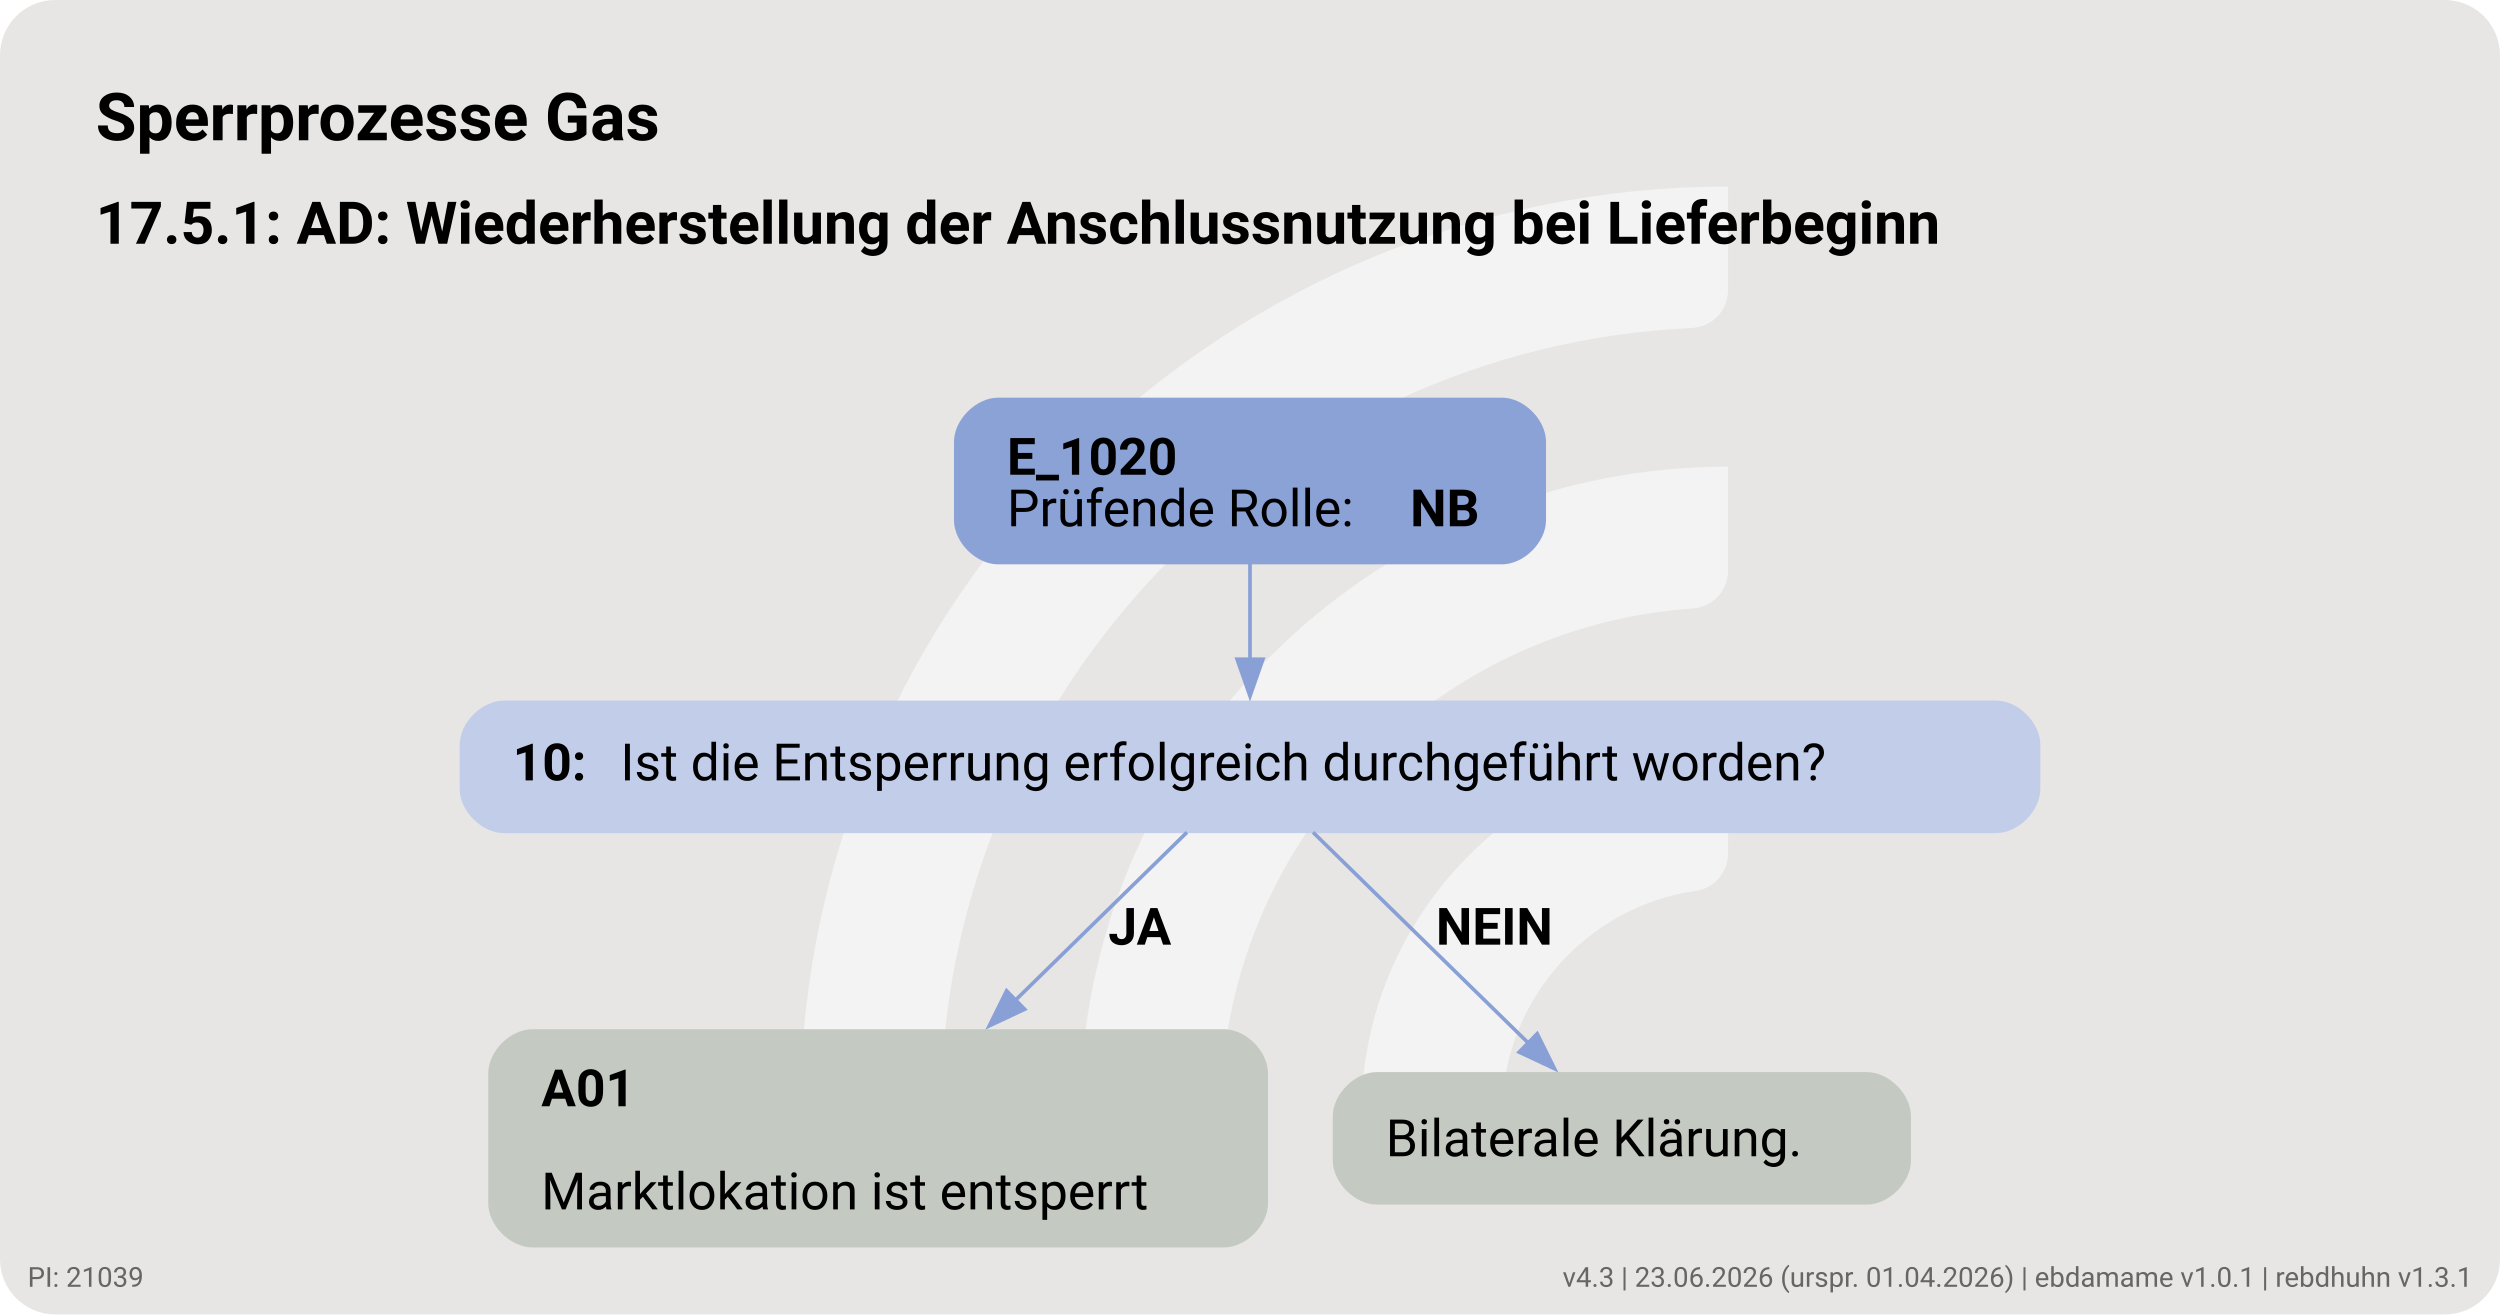
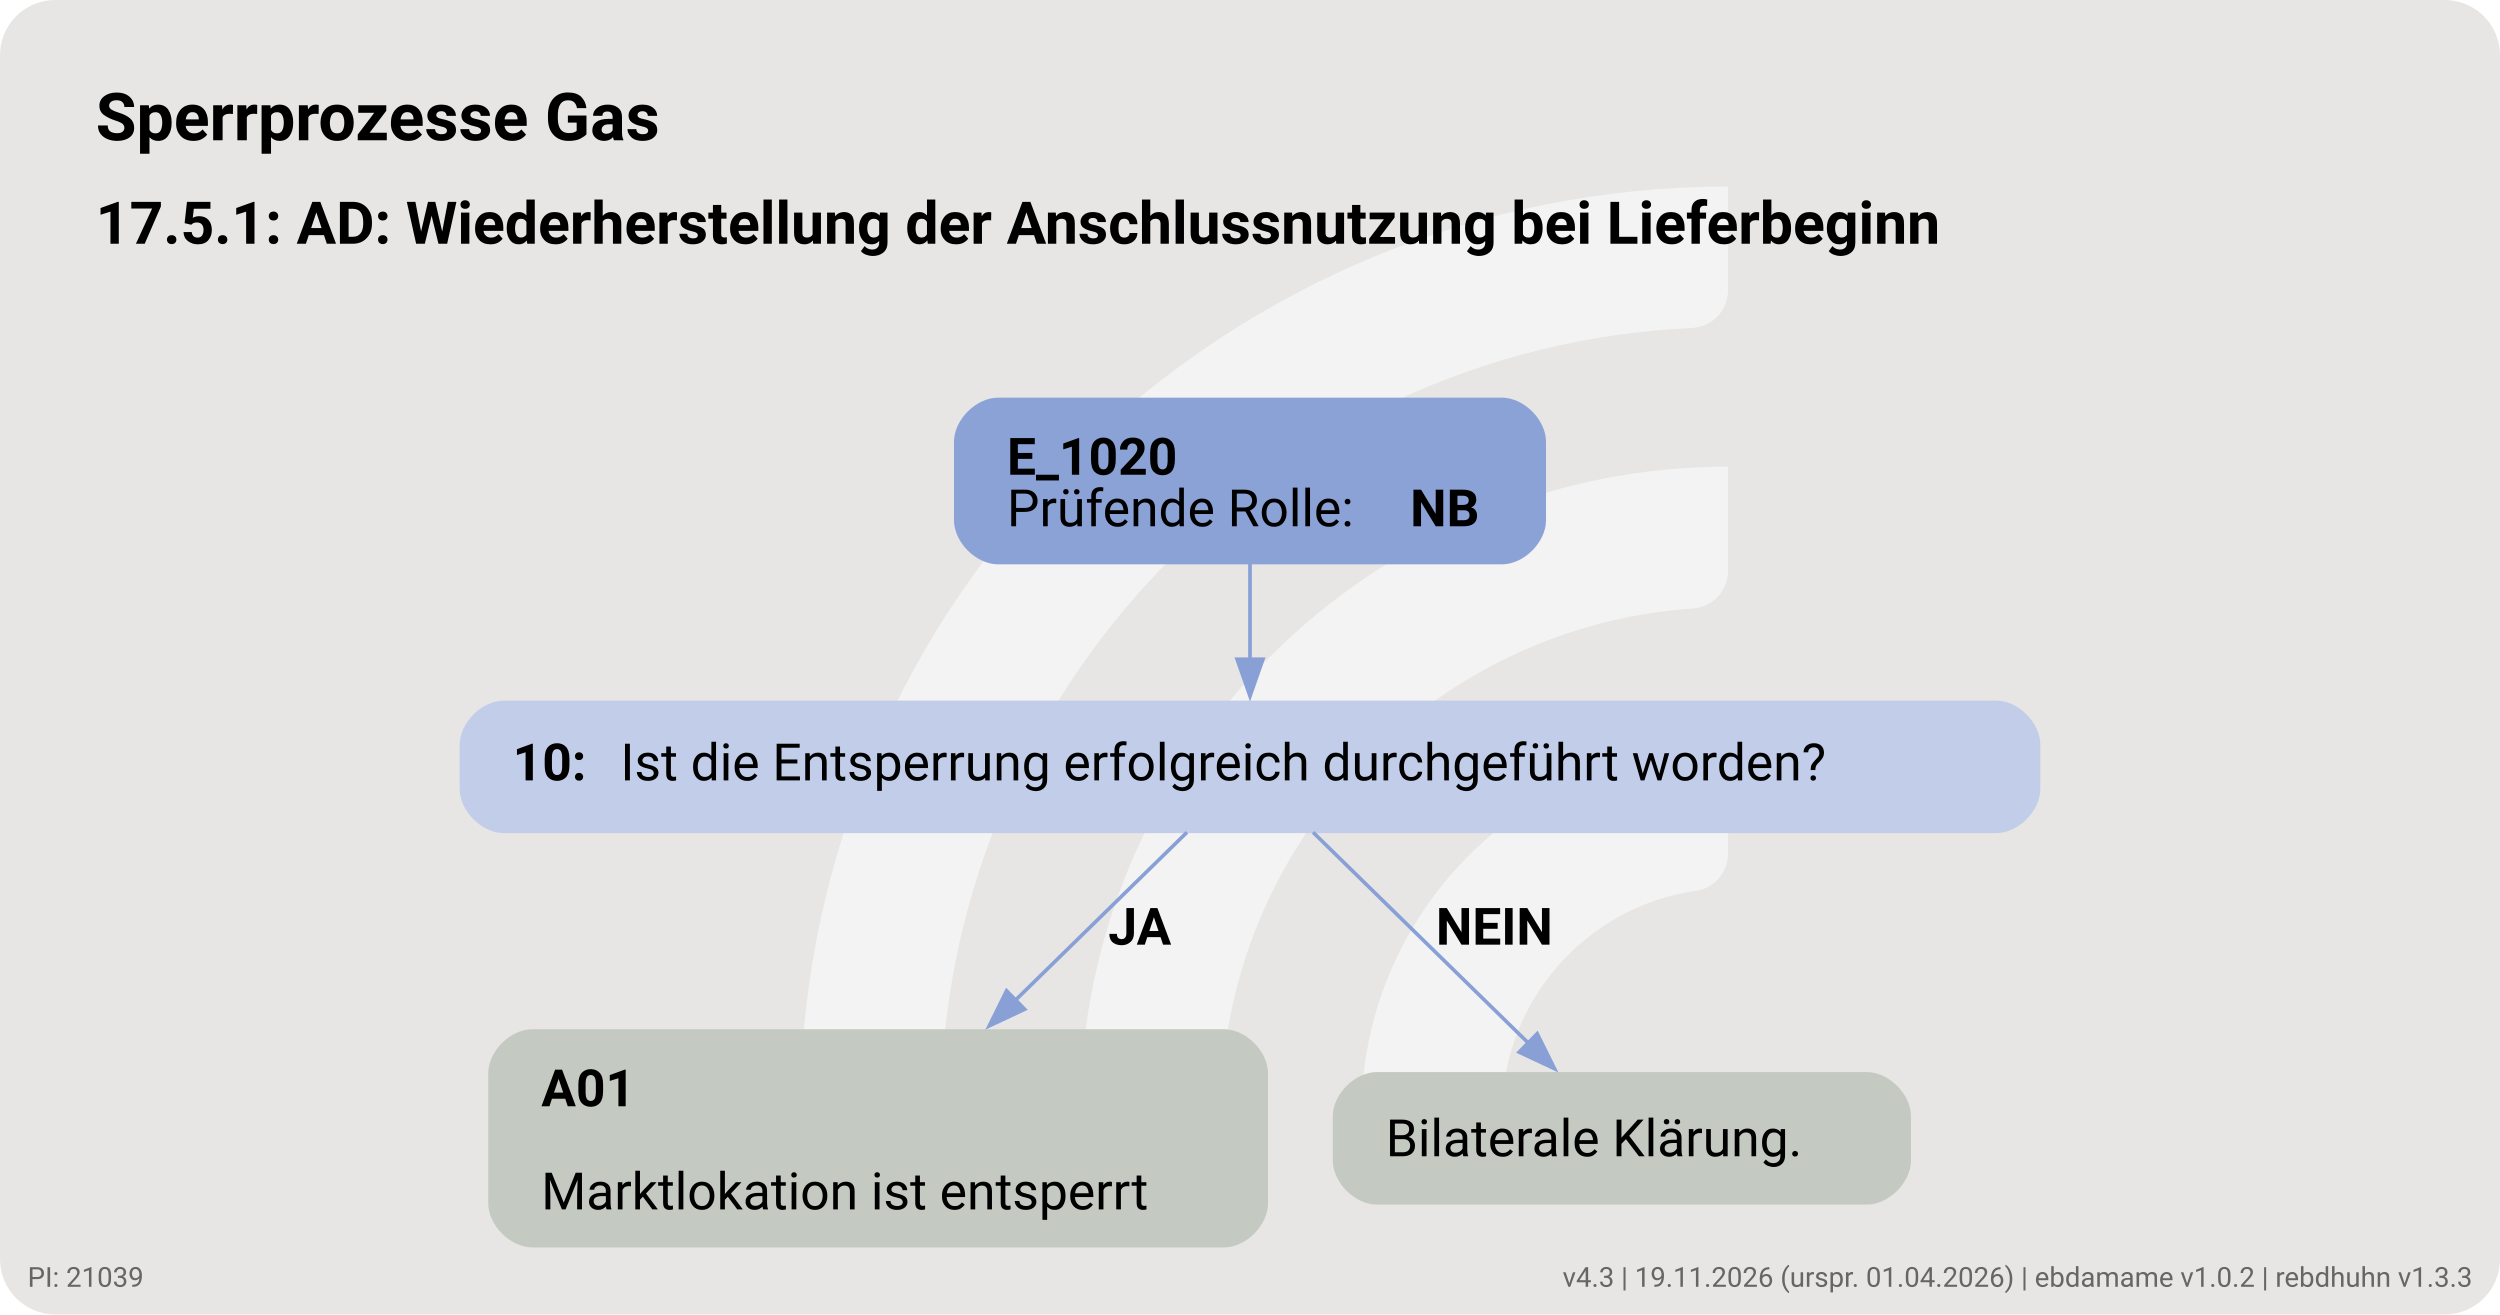
<svg xmlns="http://www.w3.org/2000/svg" version="1.1" width="905.333px" viewBox="0 0 905.333 476.0" height="476.0px">
  <g>
    <svg version="1.1" width="905.333px" viewBox="0 0 905.333 476.0" height="476.0px">
      <rect fill="#e7e6e5" x="0" y="0" width="905.333" height="476.0" rx="20" ry="20" />
      <g>
        <g transform="translate(258.5536, 47.6) scale(1 1) translate(0, 0) scale(0.6702337 0.6702337) ">
          <defs>
            <style>.cls-1{fill:#ffffff88;}</style>
          </defs>
          <path class="cls-1" d="M122.44,531.2h-56.1c-11,0-19.9-9.12-19.46-20.11C57.47,243.89,278.15,29.78,547.91,29.78v56.02c0,10.98-8.69,19.89-19.66,20.39-225.51,10.31-405.8,197-405.8,425Z" />
          <path class="cls-1" d="M273.78,531.2h-55.93c-11.23,0-20.09-9.48-19.43-20.69,10.74-183.44,163.39-329.39,349.48-329.39v56.26c0,10.71-8.27,19.62-18.96,20.35-142.35,9.77-255.17,128.69-255.17,273.46Z" />
          <path class="cls-1" d="M425.77,531.2h-55.45c-11.65,0-20.6-10.17-19.33-21.75,10.87-99.03,95.03-176.34,196.92-176.34v57.01c0,10.05-7.28,18.75-17.23,20.16-59.22,8.4-104.91,59.42-104.91,120.92Z" />
        </g>
        <svg width="679pt" height="357pt" viewBox="0.00 0.00 679.00 357.00">
          <g id="graph0" class="graph" transform="scale(1 1) rotate(0) translate(18 338.81)">
            <text xml:space="preserve" text-anchor="start" x="8" y="-300.71" font-family="Roboto, sans-serif" font-weight="bold" font-size="18.00">Sperrprozesse Gas</text>
            <text xml:space="preserve" text-anchor="start" x="8" y="-272.61" font-family="Roboto, sans-serif" font-weight="bold" font-size="16.00">17.5.1: AD: Wiederherstellung der Anschlussnutzung bei Lieferbeginn</text>
            <g id="node1" class="node">
              <path fill="#8ba2d7" stroke="black" stroke-width="0" d="M389.9,-230.81C389.9,-230.81 253.1,-230.81 253.1,-230.81 247.1,-230.81 241.1,-224.81 241.1,-218.81 241.1,-218.81 241.1,-197.53 241.1,-197.53 241.1,-191.53 247.1,-185.53 253.1,-185.53 253.1,-185.53 389.9,-185.53 389.9,-185.53 395.9,-185.53 401.9,-191.53 401.9,-197.53 401.9,-197.53 401.9,-218.81 401.9,-218.81 401.9,-224.81 395.9,-230.81 389.9,-230.81" />
              <text xml:space="preserve" text-anchor="start" x="255.5" y="-209.87" font-family="Roboto, sans-serif" font-weight="bold" font-size="14.00">E_1020</text>
              <text xml:space="preserve" text-anchor="start" x="255.5" y="-195.87" font-family="Roboto, sans-serif" font-size="14.00">Prüfende Rolle: </text>
              <text xml:space="preserve" text-anchor="start" x="365" y="-195.87" font-family="Roboto, sans-serif" font-weight="bold" font-size="14.00">NB</text>
            </g>
            <g id="node2" class="node">
              <path fill="#c2cee9" stroke="black" stroke-width="0" d="M524.15,-148.53C524.15,-148.53 118.85,-148.53 118.85,-148.53 112.85,-148.53 106.85,-142.53 106.85,-136.53 106.85,-136.53 106.85,-124.53 106.85,-124.53 106.85,-118.53 112.85,-112.53 118.85,-112.53 118.85,-112.53 524.15,-112.53 524.15,-112.53 530.15,-112.53 536.15,-118.53 536.15,-124.53 536.15,-124.53 536.15,-136.53 536.15,-136.53 536.15,-142.53 530.15,-148.53 524.15,-148.53" />
              <text xml:space="preserve" text-anchor="start" x="121.25" y="-126.86" font-family="Roboto, sans-serif" font-weight="bold" font-size="14.00">10: </text>
              <text xml:space="preserve" text-anchor="start" x="150.5" y="-126.86" font-family="Roboto, sans-serif" font-size="14.00">Ist die Entsperrung erfolgreich durchgeführt worden?</text>
            </g>
            <g id="edge1" class="edge">
              <path fill="none" stroke="#88a0d6" d="M321.5,-185.7C321.5,-177.62 321.5,-168.32 321.5,-159.72" />
              <polygon fill="#88a0d6" stroke="#88a0d6" points="325,-159.76 321.5,-149.76 318,-159.76 325,-159.76" />
            </g>
            <g id="node3" class="node">
              <path fill="#c4cac1" stroke="black" stroke-width="0" d="M314.4,-59.28C314.4,-59.28 126.6,-59.28 126.6,-59.28 120.6,-59.28 114.6,-53.28 114.6,-47.28 114.6,-47.28 114.6,-12 114.6,-12 114.6,-6 120.6,0 126.6,0 126.6,0 314.4,0 314.4,0 320.4,0 326.4,-6 326.4,-12 326.4,-12 326.4,-47.28 326.4,-47.28 326.4,-53.28 320.4,-59.28 314.4,-59.28" />
              <text xml:space="preserve" text-anchor="start" x="129" y="-38.34" font-family="Roboto, sans-serif" font-weight="bold" font-size="14.00">A01</text>
              <text xml:space="preserve" text-anchor="start" x="129" y="-10.34" font-family="Roboto, sans-serif" font-size="14.00">Marktlokation ist entsperrt</text>
            </g>
            <g id="edge2" class="edge">
              <path fill="none" stroke="#88a0d6" d="M304.37,-112.75C291.62,-100.27 273.73,-82.76 257.76,-67.12" />
              <polygon fill="#88a0d6" stroke="#88a0d6" points="260.29,-64.7 250.69,-60.2 255.39,-69.7 260.29,-64.7" />
              <text xml:space="preserve" text-anchor="start" x="283.02" y="-82.23" font-family="Roboto, sans-serif" font-weight="bold" font-size="14.00">JA</text>
            </g>
            <g id="node4" class="node">
              <path fill="#c4cac1" stroke="black" stroke-width="0" d="M489.02,-47.64C489.02,-47.64 355.98,-47.64 355.98,-47.64 349.98,-47.64 343.98,-41.64 343.98,-35.64 343.98,-35.64 343.98,-23.64 343.98,-23.64 343.98,-17.64 349.98,-11.64 355.98,-11.64 355.98,-11.64 489.02,-11.64 489.02,-11.64 495.02,-11.64 501.02,-17.64 501.02,-23.64 501.02,-23.64 501.02,-35.64 501.02,-35.64 501.02,-41.64 495.02,-47.64 489.02,-47.64" />
              <text xml:space="preserve" text-anchor="start" x="358.38" y="-24.77" font-family="Roboto, sans-serif" font-size="14.00">Bilaterale Klärung.</text>
            </g>
            <g id="edge3" class="edge">
              <path fill="none" stroke="#88a0d6" d="M338.63,-112.75C354.74,-96.99 379.04,-73.19 397.35,-55.27" />
              <polygon fill="#88a0d6" stroke="#88a0d6" points="399.5,-58.05 404.2,-48.56 394.61,-53.05 399.5,-58.05" />
              <text xml:space="preserve" text-anchor="start" x="372" y="-82.23" font-family="Roboto, sans-serif" font-weight="bold" font-size="14.00">NEIN</text>
            </g>
          </g>
        </svg>
      </g>
    </svg>
  </g>
-   <a href="https://ebd.hochfrequenz.de" target="_blank">
-     <text x="895.333" y="466.0" text-anchor="end" font-family="Roboto, sans-serif" font-size="10" fill="#666666" text-decoration="none">v4.3 | 23.06.2026 (urspr. 01.04.2026) | ebdamame v1.0.1 | rebdhuhn v1.3.1</text>
+   <a href="https://ebd.hochfrequenz.app" target="_blank">
+     <text x="895.333" y="466.0" text-anchor="end" font-family="Roboto, sans-serif" font-size="10" fill="#666666" text-decoration="none">v4.3 | 19.11.2026 (urspr. 01.04.2026) | ebdamame v1.0.2 | rebdhuhn v1.3.3</text>
  </a>
-   <a href="https://ahb-tabellen.hochfrequenz.de/ahb/FV2610/21039" target="_blank">
+   <a href="https://ahb-tabellen.hochfrequenz.app/ahb/FV2610/21039" target="_blank">
    <text x="10.0" y="466.0" text-anchor="start" font-family="Roboto, sans-serif" font-size="10" fill="#666666" text-decoration="none">PI: 21039</text>
  </a>
</svg>
